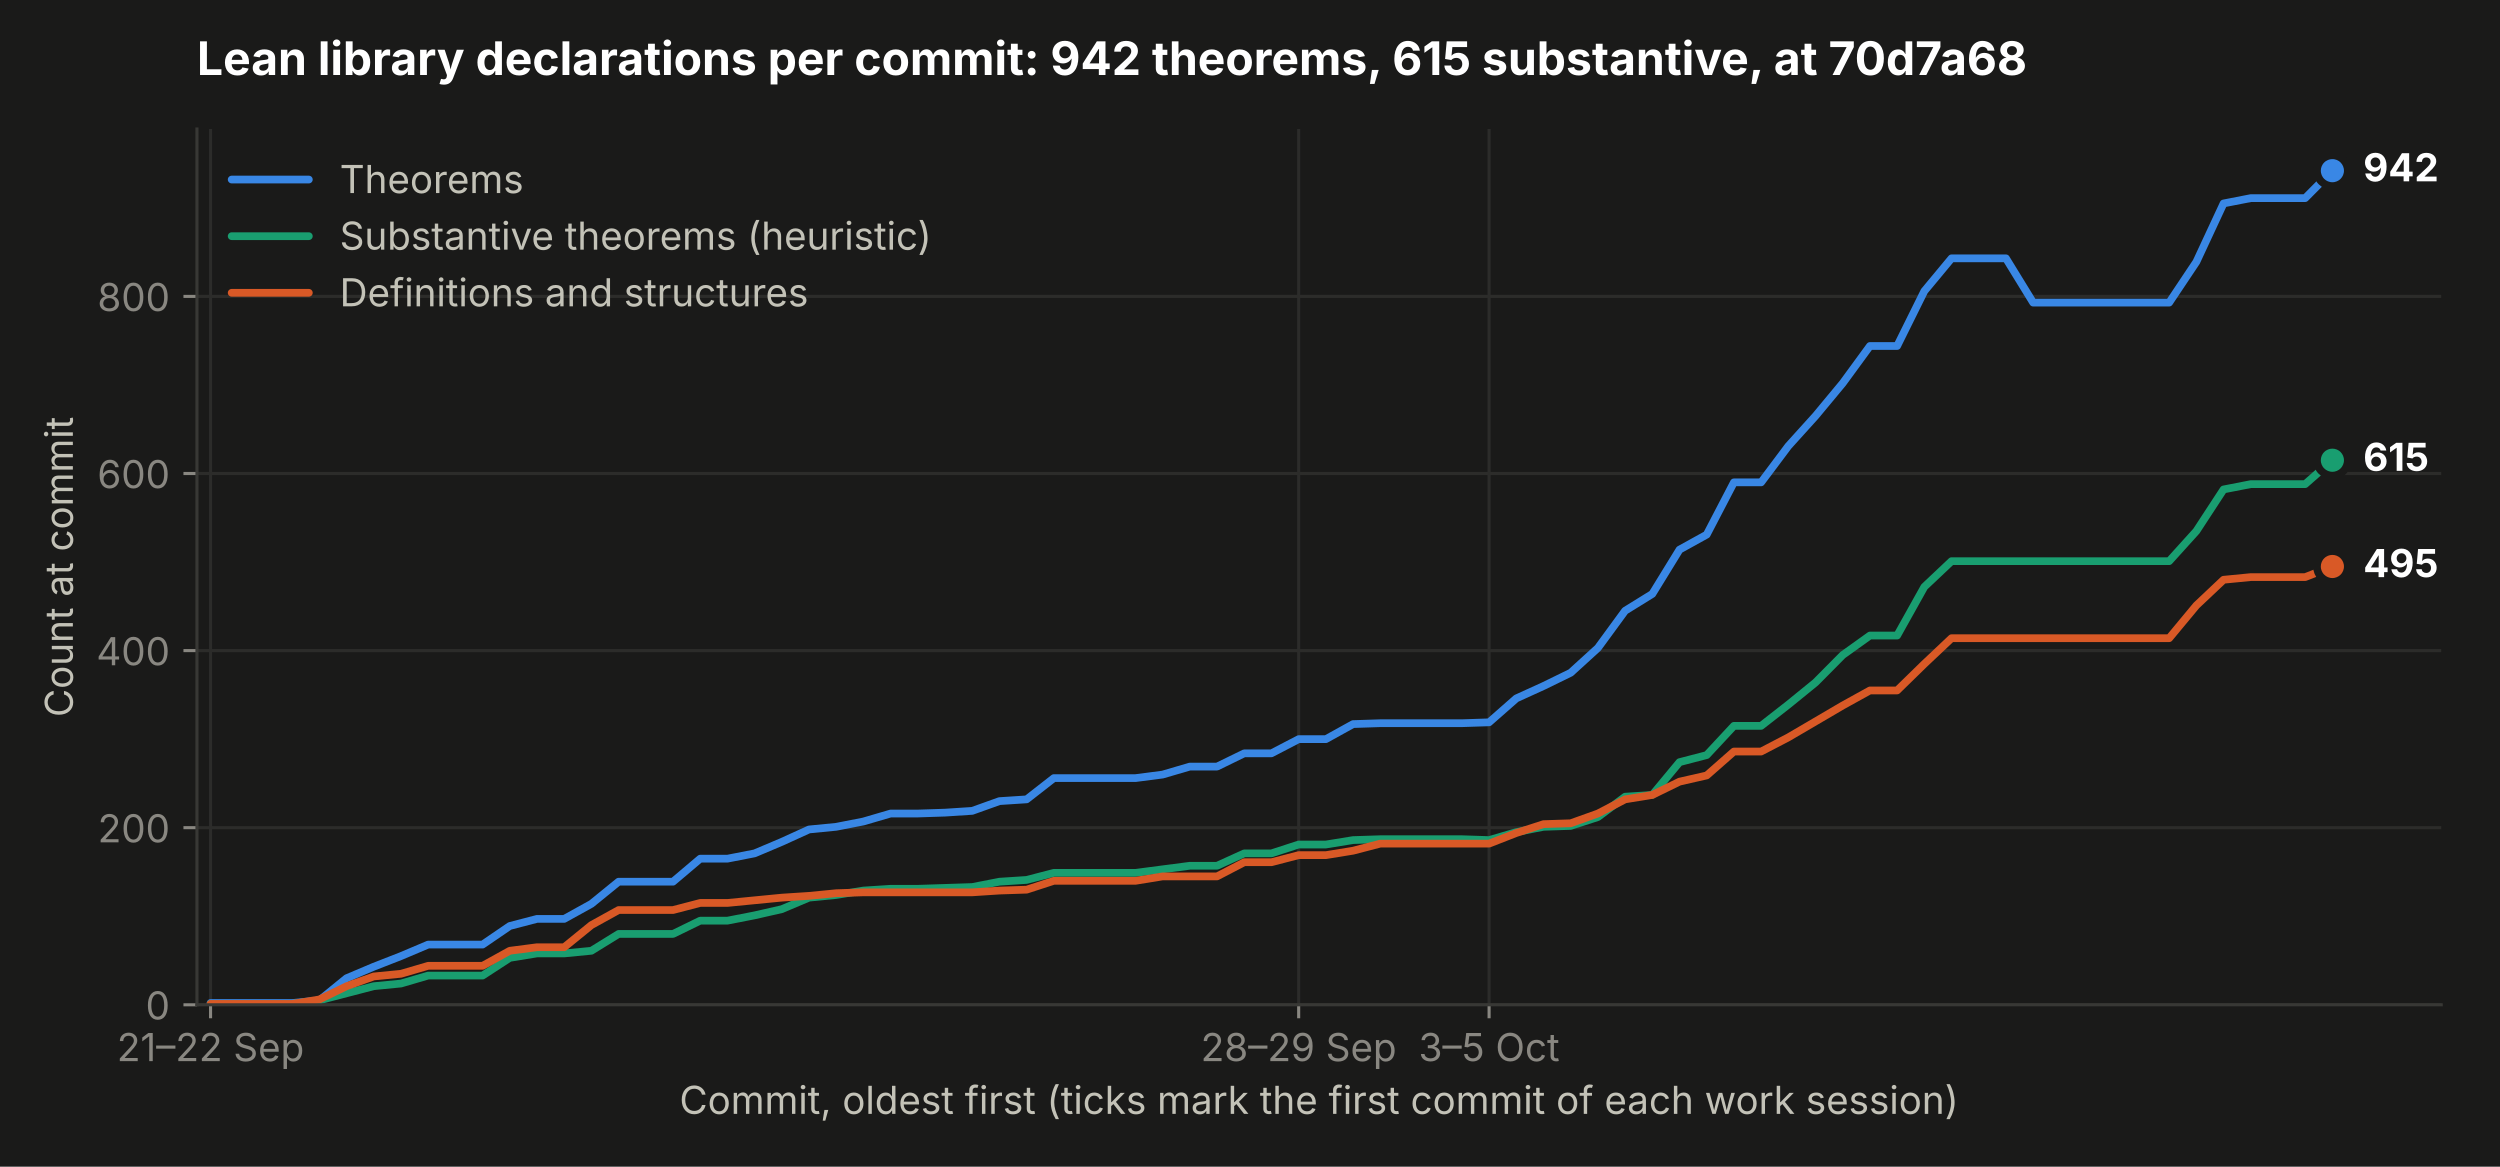
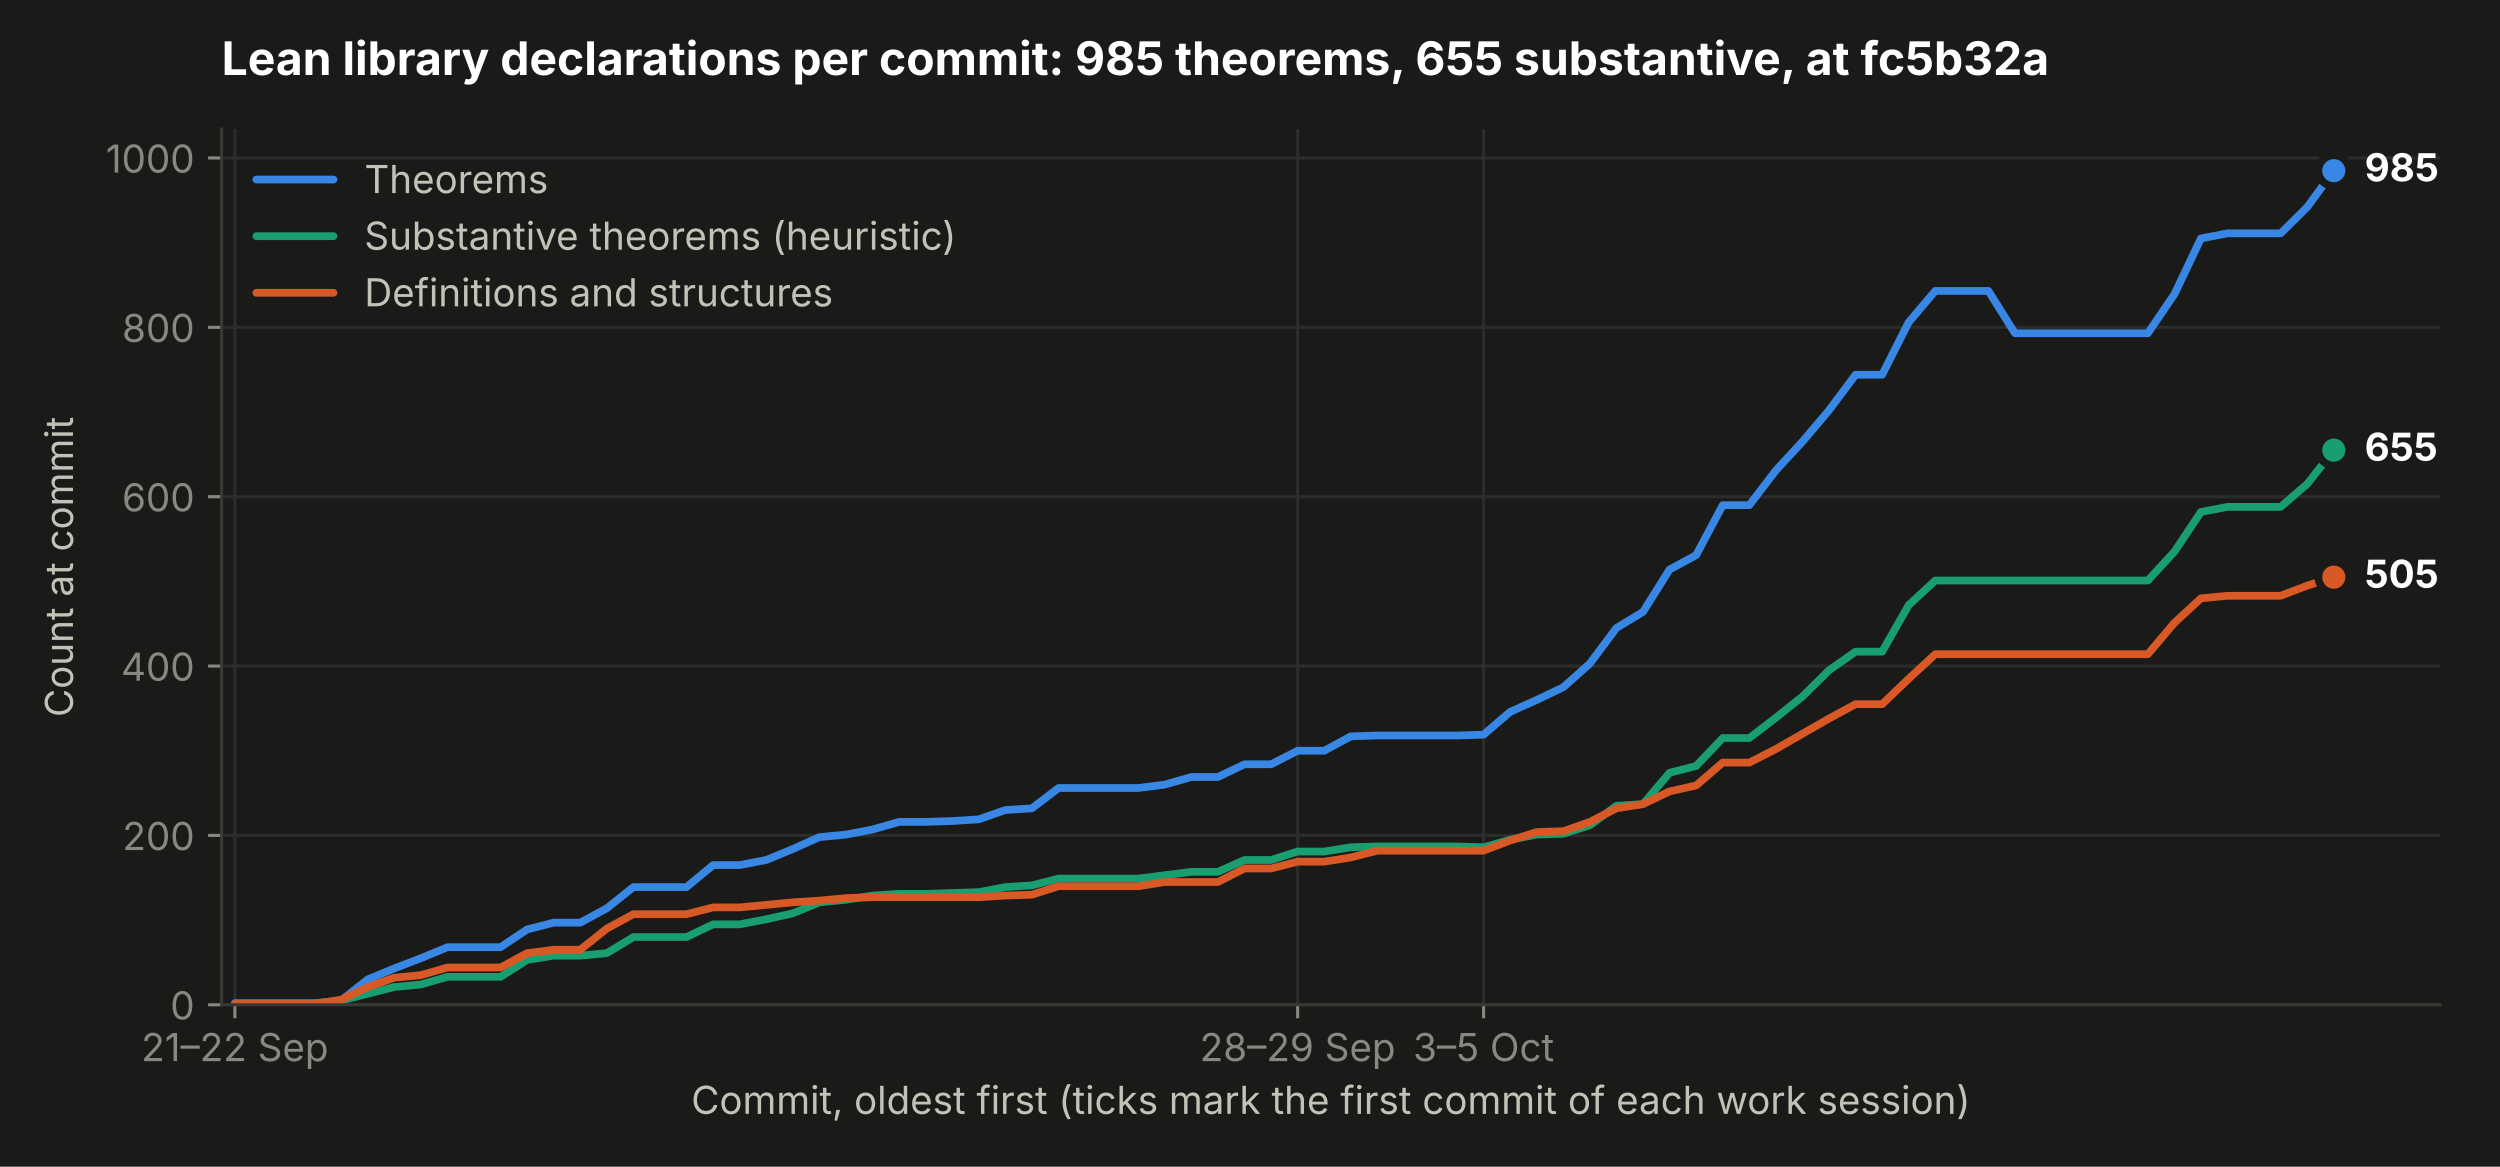
<svg xmlns="http://www.w3.org/2000/svg" xmlns:xlink="http://www.w3.org/1999/xlink" width="648pt" height="302.4pt" viewBox="0 0 648 302.4" version="1.1">
  <defs>
    <style type="text/css">*{stroke-linejoin: round; stroke-linecap: butt}</style>
  </defs>
  <g id="figure_1">
    <g id="patch_1">
      <path d="M 0 302.4 L 648 302.4 L 648 0 L 0 0 z " style="fill: #1a1a19" />
    </g>
    <g id="axes_1">
      <g id="patch_2">
-         <path d="M 51.05 260.44 L 632.759 260.44 L 632.759 33.44 L 51.05 33.44 z " style="fill: #1a1a19" />
+         <path d="M 57.44 260.44 L 632.467 260.44 L 632.467 33.44 L 57.44 33.44 z " style="fill: #1a1a19" />
      </g>
      <g id="matplotlib.axis_1">
        <g id="xtick_1">
          <g id="line2d_1">
-             <path d="M 54.576 260.44 L 54.576 33.44 " clip-path="url(#pcd1c3efda9)" style="fill: none; stroke: #2c2c2a; stroke-width: 0.8; stroke-linecap: square" />
+             <path d="M 60.883 260.44 L 60.883 33.44 " clip-path="url(#p49549947aa)" style="fill: none; stroke: #2c2c2a; stroke-width: 0.8; stroke-linecap: square" />
          </g>
          <g id="line2d_2">
            <defs>
              <path id="m02e6627c96" d="M 0 0 L 0 3.5 " style="stroke: #898781; stroke-width: 0.8" />
            </defs>
            <g>
-               <use xlink:href="#m02e6627c96" x="54.576" y="260.44" style="fill: #898781; stroke: #898781; stroke-width: 0.8" />
+               <use xlink:href="#m02e6627c96" x="60.883" y="260.44" style="fill: #898781; stroke: #898781; stroke-width: 0.8" />
            </g>
          </g>
          <g id="text_1">
-             <text style="font-size: 10px; font-family: 'Inter', 'Helvetica Neue', 'Arial', 'DejaVu Sans', sans-serif; text-anchor: middle; fill: #898781" x="54.576" y="275.038" transform="rotate(-0 54.57551 275.0384)">21–22 Sep</text>
+             <text style="font-size: 10px; font-family: 'Inter', 'Helvetica Neue', 'Arial', 'DejaVu Sans', sans-serif; text-anchor: middle; fill: #898781" x="60.883" y="275.038" transform="rotate(-0 60.88328 275.0384)">21–22 Sep</text>
          </g>
        </g>
        <g id="xtick_2">
          <g id="line2d_3">
-             <path d="M 336.616 260.44 L 336.616 33.44 " clip-path="url(#pcd1c3efda9)" style="fill: none; stroke: #2c2c2a; stroke-width: 0.8; stroke-linecap: square" />
+             <path d="M 336.346 260.44 L 336.346 33.44 " clip-path="url(#p49549947aa)" style="fill: none; stroke: #2c2c2a; stroke-width: 0.8; stroke-linecap: square" />
          </g>
          <g id="line2d_4">
            <g>
-               <use xlink:href="#m02e6627c96" x="336.616" y="260.44" style="fill: #898781; stroke: #898781; stroke-width: 0.8" />
+               <use xlink:href="#m02e6627c96" x="336.346" y="260.44" style="fill: #898781; stroke: #898781; stroke-width: 0.8" />
            </g>
          </g>
          <g id="text_2">
-             <text style="font-size: 10px; font-family: 'Inter', 'Helvetica Neue', 'Arial', 'DejaVu Sans', sans-serif; text-anchor: middle; fill: #898781" x="336.616" y="275.038" transform="rotate(-0 336.6163 275.0384)">28–29 Sep</text>
+             <text style="font-size: 10px; font-family: 'Inter', 'Helvetica Neue', 'Arial', 'DejaVu Sans', sans-serif; text-anchor: middle; fill: #898781" x="336.346" y="275.038" transform="rotate(-0 336.3455 275.0384)">28–29 Sep</text>
          </g>
        </g>
        <g id="xtick_3">
          <g id="line2d_5">
-             <path d="M 385.973 260.44 L 385.973 33.44 " clip-path="url(#pcd1c3efda9)" style="fill: none; stroke: #2c2c2a; stroke-width: 0.8; stroke-linecap: square" />
+             <path d="M 384.551 260.44 L 384.551 33.44 " clip-path="url(#p49549947aa)" style="fill: none; stroke: #2c2c2a; stroke-width: 0.8; stroke-linecap: square" />
          </g>
          <g id="line2d_6">
            <g>
-               <use xlink:href="#m02e6627c96" x="385.973" y="260.44" style="fill: #898781; stroke: #898781; stroke-width: 0.8" />
+               <use xlink:href="#m02e6627c96" x="384.551" y="260.44" style="fill: #898781; stroke: #898781; stroke-width: 0.8" />
            </g>
          </g>
          <g id="text_3">
-             <text style="font-size: 10px; font-family: 'Inter', 'Helvetica Neue', 'Arial', 'DejaVu Sans', sans-serif; text-anchor: middle; fill: #898781" x="385.973" y="275.038" transform="rotate(-0 385.9734 275.0384)">3–5 Oct</text>
+             <text style="font-size: 10px; font-family: 'Inter', 'Helvetica Neue', 'Arial', 'DejaVu Sans', sans-serif; text-anchor: middle; fill: #898781" x="384.551" y="275.038" transform="rotate(-0 384.5514 275.0384)">3–5 Oct</text>
          </g>
        </g>
        <g id="text_4">
-           <text style="font-size: 10px; font-family: 'Inter', 'Helvetica Neue', 'Arial', 'DejaVu Sans', sans-serif; text-anchor: middle; fill: #c3c2b7" x="341.905" y="288.717" transform="rotate(-0 341.9045 288.7166)">Commit, oldest first (ticks mark the first commit of each work session)</text>
+           <text style="font-size: 10px; font-family: 'Inter', 'Helvetica Neue', 'Arial', 'DejaVu Sans', sans-serif; text-anchor: middle; fill: #c3c2b7" x="344.954" y="288.717" transform="rotate(-0 344.9537 288.7166)">Commit, oldest first (ticks mark the first commit of each work session)</text>
        </g>
      </g>
      <g id="matplotlib.axis_2">
        <g id="ytick_1">
          <g id="line2d_7">
-             <path d="M 51.05 260.44 L 632.759 260.44 " clip-path="url(#pcd1c3efda9)" style="fill: none; stroke: #2c2c2a; stroke-width: 0.8; stroke-linecap: square" />
+             <path d="M 57.44 260.44 L 632.467 260.44 " clip-path="url(#p49549947aa)" style="fill: none; stroke: #2c2c2a; stroke-width: 0.8; stroke-linecap: square" />
          </g>
          <g id="line2d_8">
            <defs>
              <path id="mba09e6026b" d="M 0 0 L -3.5 0 " style="stroke: #898781; stroke-width: 0.8" />
            </defs>
            <g>
-               <use xlink:href="#mba09e6026b" x="51.05" y="260.44" style="fill: #898781; stroke: #898781; stroke-width: 0.8" />
+               <use xlink:href="#mba09e6026b" x="57.44" y="260.44" style="fill: #898781; stroke: #898781; stroke-width: 0.8" />
            </g>
          </g>
          <g id="text_5">
-             <text style="font-size: 10px; font-family: 'Inter', 'Helvetica Neue', 'Arial', 'DejaVu Sans', sans-serif; text-anchor: end; fill: #898781" x="44.05" y="264.239" transform="rotate(-0 44.05 264.2392)">0</text>
+             <text style="font-size: 10px; font-family: 'Inter', 'Helvetica Neue', 'Arial', 'DejaVu Sans', sans-serif; text-anchor: end; fill: #898781" x="50.44" y="264.239" transform="rotate(-0 50.44 264.2392)">0</text>
          </g>
        </g>
        <g id="ytick_2">
          <g id="line2d_9">
-             <path d="M 51.05 214.537 L 632.759 214.537 " clip-path="url(#pcd1c3efda9)" style="fill: none; stroke: #2c2c2a; stroke-width: 0.8; stroke-linecap: square" />
+             <path d="M 57.44 216.541 L 632.467 216.541 " clip-path="url(#p49549947aa)" style="fill: none; stroke: #2c2c2a; stroke-width: 0.8; stroke-linecap: square" />
          </g>
          <g id="line2d_10">
            <g>
-               <use xlink:href="#mba09e6026b" x="51.05" y="214.537" style="fill: #898781; stroke: #898781; stroke-width: 0.8" />
+               <use xlink:href="#mba09e6026b" x="57.44" y="216.541" style="fill: #898781; stroke: #898781; stroke-width: 0.8" />
            </g>
          </g>
          <g id="text_6">
-             <text style="font-size: 10px; font-family: 'Inter', 'Helvetica Neue', 'Arial', 'DejaVu Sans', sans-serif; text-anchor: end; fill: #898781" x="44.05" y="218.337" transform="rotate(-0 44.05 218.3366)">200</text>
+             <text style="font-size: 10px; font-family: 'Inter', 'Helvetica Neue', 'Arial', 'DejaVu Sans', sans-serif; text-anchor: end; fill: #898781" x="50.44" y="220.341" transform="rotate(-0 50.44 220.3406)">200</text>
          </g>
        </g>
        <g id="ytick_3">
          <g id="line2d_11">
-             <path d="M 51.05 168.635 L 632.759 168.635 " clip-path="url(#pcd1c3efda9)" style="fill: none; stroke: #2c2c2a; stroke-width: 0.8; stroke-linecap: square" />
+             <path d="M 57.44 172.643 L 632.467 172.643 " clip-path="url(#p49549947aa)" style="fill: none; stroke: #2c2c2a; stroke-width: 0.8; stroke-linecap: square" />
          </g>
          <g id="line2d_12">
            <g>
-               <use xlink:href="#mba09e6026b" x="51.05" y="168.635" style="fill: #898781; stroke: #898781; stroke-width: 0.8" />
+               <use xlink:href="#mba09e6026b" x="57.44" y="172.643" style="fill: #898781; stroke: #898781; stroke-width: 0.8" />
            </g>
          </g>
          <g id="text_7">
-             <text style="font-size: 10px; font-family: 'Inter', 'Helvetica Neue', 'Arial', 'DejaVu Sans', sans-serif; text-anchor: end; fill: #898781" x="44.05" y="172.434" transform="rotate(-0 44.05 172.434)">400</text>
+             <text style="font-size: 10px; font-family: 'Inter', 'Helvetica Neue', 'Arial', 'DejaVu Sans', sans-serif; text-anchor: end; fill: #898781" x="50.44" y="176.442" transform="rotate(-0 50.44 176.4419)">400</text>
          </g>
        </g>
        <g id="ytick_4">
          <g id="line2d_13">
-             <path d="M 51.05 122.732 L 632.759 122.732 " clip-path="url(#pcd1c3efda9)" style="fill: none; stroke: #2c2c2a; stroke-width: 0.8; stroke-linecap: square" />
+             <path d="M 57.44 128.744 L 632.467 128.744 " clip-path="url(#p49549947aa)" style="fill: none; stroke: #2c2c2a; stroke-width: 0.8; stroke-linecap: square" />
          </g>
          <g id="line2d_14">
            <g>
-               <use xlink:href="#mba09e6026b" x="51.05" y="122.732" style="fill: #898781; stroke: #898781; stroke-width: 0.8" />
+               <use xlink:href="#mba09e6026b" x="57.44" y="128.744" style="fill: #898781; stroke: #898781; stroke-width: 0.8" />
            </g>
          </g>
          <g id="text_8">
-             <text style="font-size: 10px; font-family: 'Inter', 'Helvetica Neue', 'Arial', 'DejaVu Sans', sans-serif; text-anchor: end; fill: #898781" x="44.05" y="126.531" transform="rotate(-0 44.05 126.5313)">600</text>
+             <text style="font-size: 10px; font-family: 'Inter', 'Helvetica Neue', 'Arial', 'DejaVu Sans', sans-serif; text-anchor: end; fill: #898781" x="50.44" y="132.543" transform="rotate(-0 50.44 132.5432)">600</text>
          </g>
        </g>
        <g id="ytick_5">
          <g id="line2d_15">
-             <path d="M 51.05 76.829 L 632.759 76.829 " clip-path="url(#pcd1c3efda9)" style="fill: none; stroke: #2c2c2a; stroke-width: 0.8; stroke-linecap: square" />
+             <path d="M 57.44 84.845 L 632.467 84.845 " clip-path="url(#p49549947aa)" style="fill: none; stroke: #2c2c2a; stroke-width: 0.8; stroke-linecap: square" />
          </g>
          <g id="line2d_16">
            <g>
-               <use xlink:href="#mba09e6026b" x="51.05" y="76.829" style="fill: #898781; stroke: #898781; stroke-width: 0.8" />
+               <use xlink:href="#mba09e6026b" x="57.44" y="84.845" style="fill: #898781; stroke: #898781; stroke-width: 0.8" />
            </g>
          </g>
          <g id="text_9">
-             <text style="font-size: 10px; font-family: 'Inter', 'Helvetica Neue', 'Arial', 'DejaVu Sans', sans-serif; text-anchor: end; fill: #898781" x="44.05" y="80.629" transform="rotate(-0 44.05 80.62868)">800</text>
-           </g>
-         </g>
-         <g id="text_10">
-           <text style="font-size: 10px; font-family: 'Inter', 'Helvetica Neue', 'Arial', 'DejaVu Sans', sans-serif; text-anchor: middle; fill: #c3c2b7" x="18.883" y="146.94" transform="rotate(-90 18.88281 146.94)">Count at commit</text>
-         </g>
-       </g>
-       <g id="line2d_17">
-         <path d="M 54.576 259.981 L 61.627 259.981 L 68.678 259.981 L 75.729 259.981 L 82.78 259.292 L 89.831 253.555 L 96.882 250.571 L 103.933 247.817 L 110.984 244.833 L 118.035 244.833 L 125.086 244.833 L 132.137 240.013 L 139.188 238.177 L 146.239 238.177 L 153.29 234.275 L 160.341 228.538 L 167.392 228.538 L 174.443 228.538 L 181.494 222.57 L 188.545 222.57 L 195.596 221.193 L 202.647 218.21 L 209.698 214.996 L 216.749 214.308 L 223.8 212.931 L 230.851 210.865 L 237.902 210.865 L 244.953 210.636 L 252.004 210.177 L 259.055 207.652 L 266.106 207.193 L 273.157 201.685 L 280.208 201.685 L 287.259 201.685 L 294.31 201.685 L 301.361 200.767 L 308.412 198.701 L 315.463 198.701 L 322.514 195.258 L 329.565 195.258 L 336.616 191.586 L 343.667 191.586 L 350.718 187.684 L 357.769 187.455 L 364.82 187.455 L 371.871 187.455 L 378.922 187.455 L 385.973 187.225 L 393.024 181.028 L 400.075 177.815 L 407.126 174.373 L 414.177 167.946 L 421.229 158.307 L 428.28 153.946 L 435.331 142.47 L 442.382 138.569 L 449.433 125.027 L 456.484 125.027 L 463.535 115.617 L 470.586 107.814 L 477.637 99.322 L 484.688 89.682 L 491.739 89.682 L 498.79 75.452 L 505.841 66.96 L 512.892 66.96 L 519.943 66.96 L 526.994 78.436 L 534.045 78.436 L 541.096 78.436 L 548.147 78.436 L 555.198 78.436 L 562.249 78.436 L 569.3 67.878 L 576.351 52.731 L 583.402 51.354 L 590.453 51.354 L 597.504 51.354 L 604.555 44.239 " clip-path="url(#pcd1c3efda9)" style="fill: none; stroke: #3987e5; stroke-width: 2; stroke-linecap: round" />
-       </g>
-       <g id="line2d_18">
+             <text style="font-size: 10px; font-family: 'Inter', 'Helvetica Neue', 'Arial', 'DejaVu Sans', sans-serif; text-anchor: end; fill: #898781" x="50.44" y="88.645" transform="rotate(-0 50.44 88.64456)">800</text>
+           </g>
+         </g>
+         <g id="ytick_6">
+           <g id="line2d_17">
+             <path d="M 57.44 40.947 L 632.467 40.947 " clip-path="url(#p49549947aa)" style="fill: none; stroke: #2c2c2a; stroke-width: 0.8; stroke-linecap: square" />
+           </g>
+           <g id="line2d_18">
+             <g>
+               <use xlink:href="#mba09e6026b" x="57.44" y="40.947" style="fill: #898781; stroke: #898781; stroke-width: 0.8" />
+             </g>
+           </g>
+           <g id="text_10">
+             <text style="font-size: 10px; font-family: 'Inter', 'Helvetica Neue', 'Arial', 'DejaVu Sans', sans-serif; text-anchor: end; fill: #898781" x="50.44" y="44.746" transform="rotate(-0 50.44 44.74589)">1000</text>
+           </g>
+         </g>
+         <g id="text_11">
+           <text style="font-size: 10px; font-family: 'Inter', 'Helvetica Neue', 'Arial', 'DejaVu Sans', sans-serif; text-anchor: middle; fill: #c3c2b7" x="18.91" y="146.94" transform="rotate(-90 18.91031 146.94)">Count at commit</text>
+         </g>
+       </g>
+       <g id="line2d_19">
+         <path d="M 60.883 260.001 L 67.77 260.001 L 74.656 260.001 L 81.543 260.001 L 88.43 259.343 L 95.316 253.855 L 102.203 251.002 L 109.089 248.368 L 115.976 245.514 L 122.862 245.514 L 129.749 245.514 L 136.635 240.905 L 143.522 239.149 L 150.409 239.149 L 157.295 235.418 L 164.182 229.93 L 171.068 229.93 L 177.955 229.93 L 184.841 224.224 L 191.728 224.224 L 198.614 222.907 L 205.501 220.053 L 212.388 216.98 L 219.274 216.322 L 226.161 215.005 L 233.047 213.029 L 239.934 213.029 L 246.82 212.81 L 253.707 212.371 L 260.593 209.957 L 267.48 209.518 L 274.367 204.25 L 281.253 204.25 L 288.14 204.25 L 295.026 204.25 L 301.913 203.372 L 308.799 201.396 L 315.686 201.396 L 322.572 198.104 L 329.459 198.104 L 336.346 194.592 L 343.232 194.592 L 350.119 190.861 L 357.005 190.641 L 363.892 190.641 L 370.778 190.641 L 377.665 190.641 L 384.551 190.422 L 391.438 184.495 L 398.325 181.422 L 405.211 178.13 L 412.098 171.984 L 418.984 162.765 L 425.871 158.595 L 432.757 147.62 L 439.644 143.889 L 446.53 130.939 L 453.417 130.939 L 460.304 121.94 L 467.19 114.477 L 474.077 106.356 L 480.963 97.137 L 487.85 97.137 L 494.736 83.528 L 501.623 75.407 L 508.509 75.407 L 515.396 75.407 L 522.283 86.382 L 529.169 86.382 L 536.056 86.382 L 542.942 86.382 L 549.829 86.382 L 556.715 86.382 L 563.602 76.285 L 570.488 61.799 L 577.375 60.482 L 584.262 60.482 L 591.148 60.482 L 598.035 53.677 L 604.921 44.239 " clip-path="url(#p49549947aa)" style="fill: none; stroke: #3987e5; stroke-width: 2; stroke-linecap: round" />
+       </g>
+       <g id="line2d_20">
        <defs>
          <path id="mac1dc9c99d" d="M 0 4 C 1.061 4 2.078 3.579 2.828 2.828 C 3.579 2.078 4 1.061 4 0 C 4 -1.061 3.579 -2.078 2.828 -2.828 C 2.078 -3.579 1.061 -4 0 -4 C -1.061 -4 -2.078 -3.579 -2.828 -2.828 C -3.579 -2.078 -4 -1.061 -4 0 C -4 1.061 -3.579 2.078 -2.828 2.828 C -2.078 3.579 -1.061 4 0 4 z " style="stroke: #1a1a19; stroke-width: 2" />
        </defs>
-         <g clip-path="url(#pcd1c3efda9)">
-           <use xlink:href="#mac1dc9c99d" x="604.555" y="44.239" style="fill: #3987e5; stroke: #1a1a19; stroke-width: 2" />
-         </g>
-       </g>
-       <g id="line2d_19">
-         <path d="M 54.576 260.21 L 61.627 260.21 L 68.678 260.21 L 75.729 260.21 L 82.78 259.292 L 89.831 257.456 L 96.882 255.62 L 103.933 254.932 L 110.984 252.866 L 118.035 252.866 L 125.086 252.866 L 132.137 248.276 L 139.188 247.128 L 146.239 247.128 L 153.29 246.44 L 160.341 242.079 L 167.392 242.079 L 174.443 242.079 L 181.494 238.636 L 188.545 238.636 L 195.596 237.259 L 202.647 235.653 L 209.698 232.669 L 216.749 231.98 L 223.8 230.833 L 230.851 230.374 L 237.902 230.374 L 244.953 230.144 L 252.004 229.915 L 259.055 228.538 L 266.106 228.079 L 273.157 226.243 L 280.208 226.243 L 287.259 226.243 L 294.31 226.243 L 301.361 225.324 L 308.412 224.406 L 315.463 224.406 L 322.514 221.193 L 329.565 221.193 L 336.616 218.898 L 343.667 218.898 L 350.718 217.751 L 357.769 217.521 L 364.82 217.521 L 371.871 217.521 L 378.922 217.521 L 385.973 217.751 L 393.024 215.685 L 400.075 214.308 L 407.126 214.078 L 414.177 211.783 L 421.229 206.504 L 428.28 206.045 L 435.331 197.553 L 442.382 195.717 L 449.433 188.143 L 456.484 188.143 L 463.535 182.635 L 470.586 176.897 L 477.637 169.782 L 484.688 164.733 L 491.739 164.733 L 498.79 152.11 L 505.841 145.454 L 512.892 145.454 L 519.943 145.454 L 526.994 145.454 L 534.045 145.454 L 541.096 145.454 L 548.147 145.454 L 555.198 145.454 L 562.249 145.454 L 569.3 137.65 L 576.351 126.863 L 583.402 125.486 L 590.453 125.486 L 597.504 125.486 L 604.555 119.289 " clip-path="url(#pcd1c3efda9)" style="fill: none; stroke: #199e70; stroke-width: 2; stroke-linecap: round" />
-       </g>
-       <g id="line2d_20">
+         <g clip-path="url(#p49549947aa)">
+           <use xlink:href="#mac1dc9c99d" x="604.921" y="44.239" style="fill: #3987e5; stroke: #1a1a19; stroke-width: 2" />
+         </g>
+       </g>
+       <g id="line2d_21">
+         <path d="M 60.883 260.221 L 67.77 260.221 L 74.656 260.221 L 81.543 260.221 L 88.43 259.343 L 95.316 257.587 L 102.203 255.831 L 109.089 255.172 L 115.976 253.197 L 122.862 253.197 L 129.749 253.197 L 136.635 248.807 L 143.522 247.709 L 150.409 247.709 L 157.295 247.051 L 164.182 242.881 L 171.068 242.881 L 177.955 242.881 L 184.841 239.588 L 191.728 239.588 L 198.614 238.271 L 205.501 236.735 L 212.388 233.881 L 219.274 233.223 L 226.161 232.125 L 233.047 231.686 L 239.934 231.686 L 246.82 231.467 L 253.707 231.247 L 260.593 229.93 L 267.48 229.491 L 274.367 227.735 L 281.253 227.735 L 288.14 227.735 L 295.026 227.735 L 301.913 226.858 L 308.799 225.98 L 315.686 225.98 L 322.572 222.907 L 329.459 222.907 L 336.346 220.712 L 343.232 220.712 L 350.119 219.614 L 357.005 219.395 L 363.892 219.395 L 370.778 219.395 L 377.665 219.395 L 384.551 219.614 L 391.438 217.639 L 398.325 216.322 L 405.211 216.102 L 412.098 213.907 L 418.984 208.859 L 425.871 208.42 L 432.757 200.299 L 439.644 198.543 L 446.53 191.3 L 453.417 191.3 L 460.304 186.032 L 467.19 180.544 L 474.077 173.74 L 480.963 168.911 L 487.85 168.911 L 494.736 156.839 L 501.623 150.474 L 508.509 150.474 L 515.396 150.474 L 522.283 150.474 L 529.169 150.474 L 536.056 150.474 L 542.942 150.474 L 549.829 150.474 L 556.715 150.474 L 563.602 143.011 L 570.488 132.695 L 577.375 131.378 L 584.262 131.378 L 591.148 131.378 L 598.035 125.452 L 604.921 116.672 " clip-path="url(#p49549947aa)" style="fill: none; stroke: #199e70; stroke-width: 2; stroke-linecap: round" />
+       </g>
+       <g id="line2d_22">
        <defs>
          <path id="m722327b75b" d="M 0 4 C 1.061 4 2.078 3.579 2.828 2.828 C 3.579 2.078 4 1.061 4 0 C 4 -1.061 3.579 -2.078 2.828 -2.828 C 2.078 -3.579 1.061 -4 0 -4 C -1.061 -4 -2.078 -3.579 -2.828 -2.828 C -3.579 -2.078 -4 -1.061 -4 0 C -4 1.061 -3.579 2.078 -2.828 2.828 C -2.078 3.579 -1.061 4 0 4 z " style="stroke: #1a1a19; stroke-width: 2" />
        </defs>
-         <g clip-path="url(#pcd1c3efda9)">
-           <use xlink:href="#m722327b75b" x="604.555" y="119.289" style="fill: #199e70; stroke: #1a1a19; stroke-width: 2" />
-         </g>
-       </g>
-       <g id="line2d_21">
-         <path d="M 54.576 260.21 L 61.627 260.21 L 68.678 260.21 L 75.729 260.21 L 82.78 259.063 L 89.831 255.62 L 96.882 253.096 L 103.933 252.407 L 110.984 250.341 L 118.035 250.341 L 125.086 250.341 L 132.137 246.44 L 139.188 245.522 L 146.239 245.522 L 153.29 239.784 L 160.341 235.882 L 167.392 235.882 L 174.443 235.882 L 181.494 234.046 L 188.545 234.046 L 195.596 233.357 L 202.647 232.669 L 209.698 232.21 L 216.749 231.521 L 223.8 231.292 L 230.851 231.292 L 237.902 231.292 L 244.953 231.292 L 252.004 231.292 L 259.055 230.833 L 266.106 230.603 L 273.157 228.308 L 280.208 228.308 L 287.259 228.308 L 294.31 228.308 L 301.361 227.161 L 308.412 227.161 L 315.463 227.161 L 322.514 223.488 L 329.565 223.488 L 336.616 221.652 L 343.667 221.652 L 350.718 220.505 L 357.769 218.669 L 364.82 218.669 L 371.871 218.669 L 378.922 218.669 L 385.973 218.669 L 393.024 215.914 L 400.075 213.619 L 407.126 213.39 L 414.177 210.865 L 421.229 207.193 L 428.28 206.045 L 435.331 202.603 L 442.382 200.996 L 449.433 194.799 L 456.484 194.799 L 463.535 191.127 L 470.586 186.996 L 477.637 182.865 L 484.688 178.963 L 491.739 178.963 L 498.79 172.077 L 505.841 165.422 L 512.892 165.422 L 519.943 165.422 L 526.994 165.422 L 534.045 165.422 L 541.096 165.422 L 548.147 165.422 L 555.198 165.422 L 562.249 165.422 L 569.3 156.93 L 576.351 150.274 L 583.402 149.585 L 590.453 149.585 L 597.504 149.585 L 604.555 146.831 " clip-path="url(#pcd1c3efda9)" style="fill: none; stroke: #d95926; stroke-width: 2; stroke-linecap: round" />
-       </g>
-       <g id="line2d_22">
+         <g clip-path="url(#p49549947aa)">
+           <use xlink:href="#m722327b75b" x="604.921" y="116.672" style="fill: #199e70; stroke: #1a1a19; stroke-width: 2" />
+         </g>
+       </g>
+       <g id="line2d_23">
+         <path d="M 60.883 260.221 L 67.77 260.221 L 74.656 260.221 L 81.543 260.221 L 88.43 259.123 L 95.316 255.831 L 102.203 253.416 L 109.089 252.758 L 115.976 250.782 L 122.862 250.782 L 129.749 250.782 L 136.635 247.051 L 143.522 246.173 L 150.409 246.173 L 157.295 240.686 L 164.182 236.954 L 171.068 236.954 L 177.955 236.954 L 184.841 235.198 L 191.728 235.198 L 198.614 234.54 L 205.501 233.881 L 212.388 233.442 L 219.274 232.784 L 226.161 232.564 L 233.047 232.564 L 239.934 232.564 L 246.82 232.564 L 253.707 232.564 L 260.593 232.125 L 267.48 231.906 L 274.367 229.711 L 281.253 229.711 L 288.14 229.711 L 295.026 229.711 L 301.913 228.613 L 308.799 228.613 L 315.686 228.613 L 322.572 225.102 L 329.459 225.102 L 336.346 223.346 L 343.232 223.346 L 350.119 222.248 L 357.005 220.492 L 363.892 220.492 L 370.778 220.492 L 377.665 220.492 L 384.551 220.492 L 391.438 217.858 L 398.325 215.663 L 405.211 215.444 L 412.098 213.029 L 418.984 209.518 L 425.871 208.42 L 432.757 205.128 L 439.644 203.591 L 446.53 197.665 L 453.417 197.665 L 460.304 194.153 L 467.19 190.202 L 474.077 186.251 L 480.963 182.52 L 487.85 182.52 L 494.736 175.935 L 501.623 169.57 L 508.509 169.57 L 515.396 169.57 L 522.283 169.57 L 529.169 169.57 L 536.056 169.57 L 542.942 169.57 L 549.829 169.57 L 556.715 169.57 L 563.602 161.449 L 570.488 155.083 L 577.375 154.425 L 584.262 154.425 L 591.148 154.425 L 598.035 151.791 L 604.921 149.596 " clip-path="url(#p49549947aa)" style="fill: none; stroke: #d95926; stroke-width: 2; stroke-linecap: round" />
+       </g>
+       <g id="line2d_24">
        <defs>
          <path id="mbab71778b5" d="M 0 4 C 1.061 4 2.078 3.579 2.828 2.828 C 3.579 2.078 4 1.061 4 0 C 4 -1.061 3.579 -2.078 2.828 -2.828 C 2.078 -3.579 1.061 -4 0 -4 C -1.061 -4 -2.078 -3.579 -2.828 -2.828 C -3.579 -2.078 -4 -1.061 -4 0 C -4 1.061 -3.579 2.078 -2.828 2.828 C -2.078 3.579 -1.061 4 0 4 z " style="stroke: #1a1a19; stroke-width: 2" />
        </defs>
-         <g clip-path="url(#pcd1c3efda9)">
-           <use xlink:href="#mbab71778b5" x="604.555" y="146.831" style="fill: #d95926; stroke: #1a1a19; stroke-width: 2" />
+         <g clip-path="url(#p49549947aa)">
+           <use xlink:href="#mbab71778b5" x="604.921" y="149.596" style="fill: #d95926; stroke: #1a1a19; stroke-width: 2" />
        </g>
      </g>
      <g id="patch_3">
-         <path d="M 51.05 260.44 L 51.05 33.44 " style="fill: none; stroke: #383835; stroke-width: 0.8; stroke-linejoin: miter; stroke-linecap: square" />
+         <path d="M 57.44 260.44 L 57.44 33.44 " style="fill: none; stroke: #383835; stroke-width: 0.8; stroke-linejoin: miter; stroke-linecap: square" />
      </g>
      <g id="patch_4">
-         <path d="M 51.05 260.44 L 632.759 260.44 " style="fill: none; stroke: #383835; stroke-width: 0.8; stroke-linejoin: miter; stroke-linecap: square" />
-       </g>
-       <g id="text_11">
-         <text style="font-weight: 700; font-size: 10px; font-family: 'Inter', 'Helvetica Neue', 'Arial', 'DejaVu Sans', sans-serif; text-anchor: start; fill: #ffffff" x="612.555" y="46.998" transform="rotate(-0 612.555 46.99797)">942</text>
+         <path d="M 57.44 260.44 L 632.467 260.44 " style="fill: none; stroke: #383835; stroke-width: 0.8; stroke-linejoin: miter; stroke-linecap: square" />
      </g>
      <g id="text_12">
-         <text style="font-weight: 700; font-size: 10px; font-family: 'Inter', 'Helvetica Neue', 'Arial', 'DejaVu Sans', sans-serif; text-anchor: start; fill: #ffffff" x="612.555" y="122.049" transform="rotate(-0 612.555 122.0488)">615</text>
+         <text style="font-weight: 700; font-size: 10px; font-family: 'Inter', 'Helvetica Neue', 'Arial', 'DejaVu Sans', sans-serif; text-anchor: start; fill: #ffffff" x="612.921" y="46.998" transform="rotate(-0 612.9213 46.99845)">985</text>
      </g>
      <g id="text_13">
-         <text style="font-weight: 700; font-size: 10px; font-family: 'Inter', 'Helvetica Neue', 'Arial', 'DejaVu Sans', sans-serif; text-anchor: start; fill: #ffffff" x="612.555" y="149.59" transform="rotate(-0 612.555 149.5904)">495</text>
+         <text style="font-weight: 700; font-size: 10px; font-family: 'Inter', 'Helvetica Neue', 'Arial', 'DejaVu Sans', sans-serif; text-anchor: start; fill: #ffffff" x="612.921" y="119.431" transform="rotate(-0 612.9213 119.4312)">655</text>
      </g>
      <g id="text_14">
-         <text style="font-weight: 700; font-size: 12px; font-family: 'Inter', 'Helvetica Neue', 'Arial', 'DejaVu Sans', sans-serif; text-anchor: start; fill: #ffffff" x="51.05" y="19.44" transform="rotate(-0 51.05 19.44)">Lean library declarations per commit: 942 theorems, 615 substantive, at 70d7a68</text>
+         <text style="font-weight: 700; font-size: 10px; font-family: 'Inter', 'Helvetica Neue', 'Arial', 'DejaVu Sans', sans-serif; text-anchor: start; fill: #ffffff" x="612.921" y="152.355" transform="rotate(-0 612.9213 152.3552)">505</text>
+       </g>
+       <g id="text_15">
+         <text style="font-weight: 700; font-size: 12px; font-family: 'Inter', 'Helvetica Neue', 'Arial', 'DejaVu Sans', sans-serif; text-anchor: start; fill: #ffffff" x="57.44" y="19.44" transform="rotate(-0 57.44 19.44)">Lean library declarations per commit: 985 theorems, 655 substantive, at fc5b32a</text>
      </g>
      <g id="legend_1">
-         <g id="line2d_23">
-           <path d="M 60.05 46.538 L 70.05 46.538 L 80.05 46.538 " style="fill: none; stroke: #3987e5; stroke-width: 2; stroke-linecap: round" />
-         </g>
-         <g id="text_15">
-           <text style="font-size: 10px; font-family: 'Inter', 'Helvetica Neue', 'Arial', 'DejaVu Sans', sans-serif; text-anchor: start; fill: #c3c2b7" x="88.05" y="50.038" transform="rotate(-0 88.05 50.03844)">Theorems</text>
-         </g>
-         <g id="line2d_24">
-           <path d="M 60.05 61.217 L 70.05 61.217 L 80.05 61.217 " style="fill: none; stroke: #199e70; stroke-width: 2; stroke-linecap: round" />
+         <g id="line2d_25">
+           <path d="M 66.44 46.538 L 76.44 46.538 L 86.44 46.538 " style="fill: none; stroke: #3987e5; stroke-width: 2; stroke-linecap: round" />
        </g>
        <g id="text_16">
-           <text style="font-size: 10px; font-family: 'Inter', 'Helvetica Neue', 'Arial', 'DejaVu Sans', sans-serif; text-anchor: start; fill: #c3c2b7" x="88.05" y="64.717" transform="rotate(-0 88.05 64.71656)">Substantive theorems (heuristic)</text>
-         </g>
-         <g id="line2d_25">
-           <path d="M 60.05 75.895 L 70.05 75.895 L 80.05 75.895 " style="fill: none; stroke: #d95926; stroke-width: 2; stroke-linecap: round" />
+           <text style="font-size: 10px; font-family: 'Inter', 'Helvetica Neue', 'Arial', 'DejaVu Sans', sans-serif; text-anchor: start; fill: #c3c2b7" x="94.44" y="50.038" transform="rotate(-0 94.44 50.03844)">Theorems</text>
+         </g>
+         <g id="line2d_26">
+           <path d="M 66.44 61.217 L 76.44 61.217 L 86.44 61.217 " style="fill: none; stroke: #199e70; stroke-width: 2; stroke-linecap: round" />
        </g>
        <g id="text_17">
-           <text style="font-size: 10px; font-family: 'Inter', 'Helvetica Neue', 'Arial', 'DejaVu Sans', sans-serif; text-anchor: start; fill: #c3c2b7" x="88.05" y="79.395" transform="rotate(-0 88.05 79.39469)">Definitions and structures</text>
+           <text style="font-size: 10px; font-family: 'Inter', 'Helvetica Neue', 'Arial', 'DejaVu Sans', sans-serif; text-anchor: start; fill: #c3c2b7" x="94.44" y="64.717" transform="rotate(-0 94.44 64.71656)">Substantive theorems (heuristic)</text>
+         </g>
+         <g id="line2d_27">
+           <path d="M 66.44 75.895 L 76.44 75.895 L 86.44 75.895 " style="fill: none; stroke: #d95926; stroke-width: 2; stroke-linecap: round" />
+         </g>
+         <g id="text_18">
+           <text style="font-size: 10px; font-family: 'Inter', 'Helvetica Neue', 'Arial', 'DejaVu Sans', sans-serif; text-anchor: start; fill: #c3c2b7" x="94.44" y="79.395" transform="rotate(-0 94.44 79.39469)">Definitions and structures</text>
        </g>
      </g>
    </g>
  </g>
  <defs>
-     <clipPath id="pcd1c3efda9">
-       <rect x="51.05" y="33.44" width="581.709" height="227" />
+     <clipPath id="p49549947aa">
+       <rect x="57.44" y="33.44" width="575.027" height="227" />
    </clipPath>
  </defs>
</svg>
